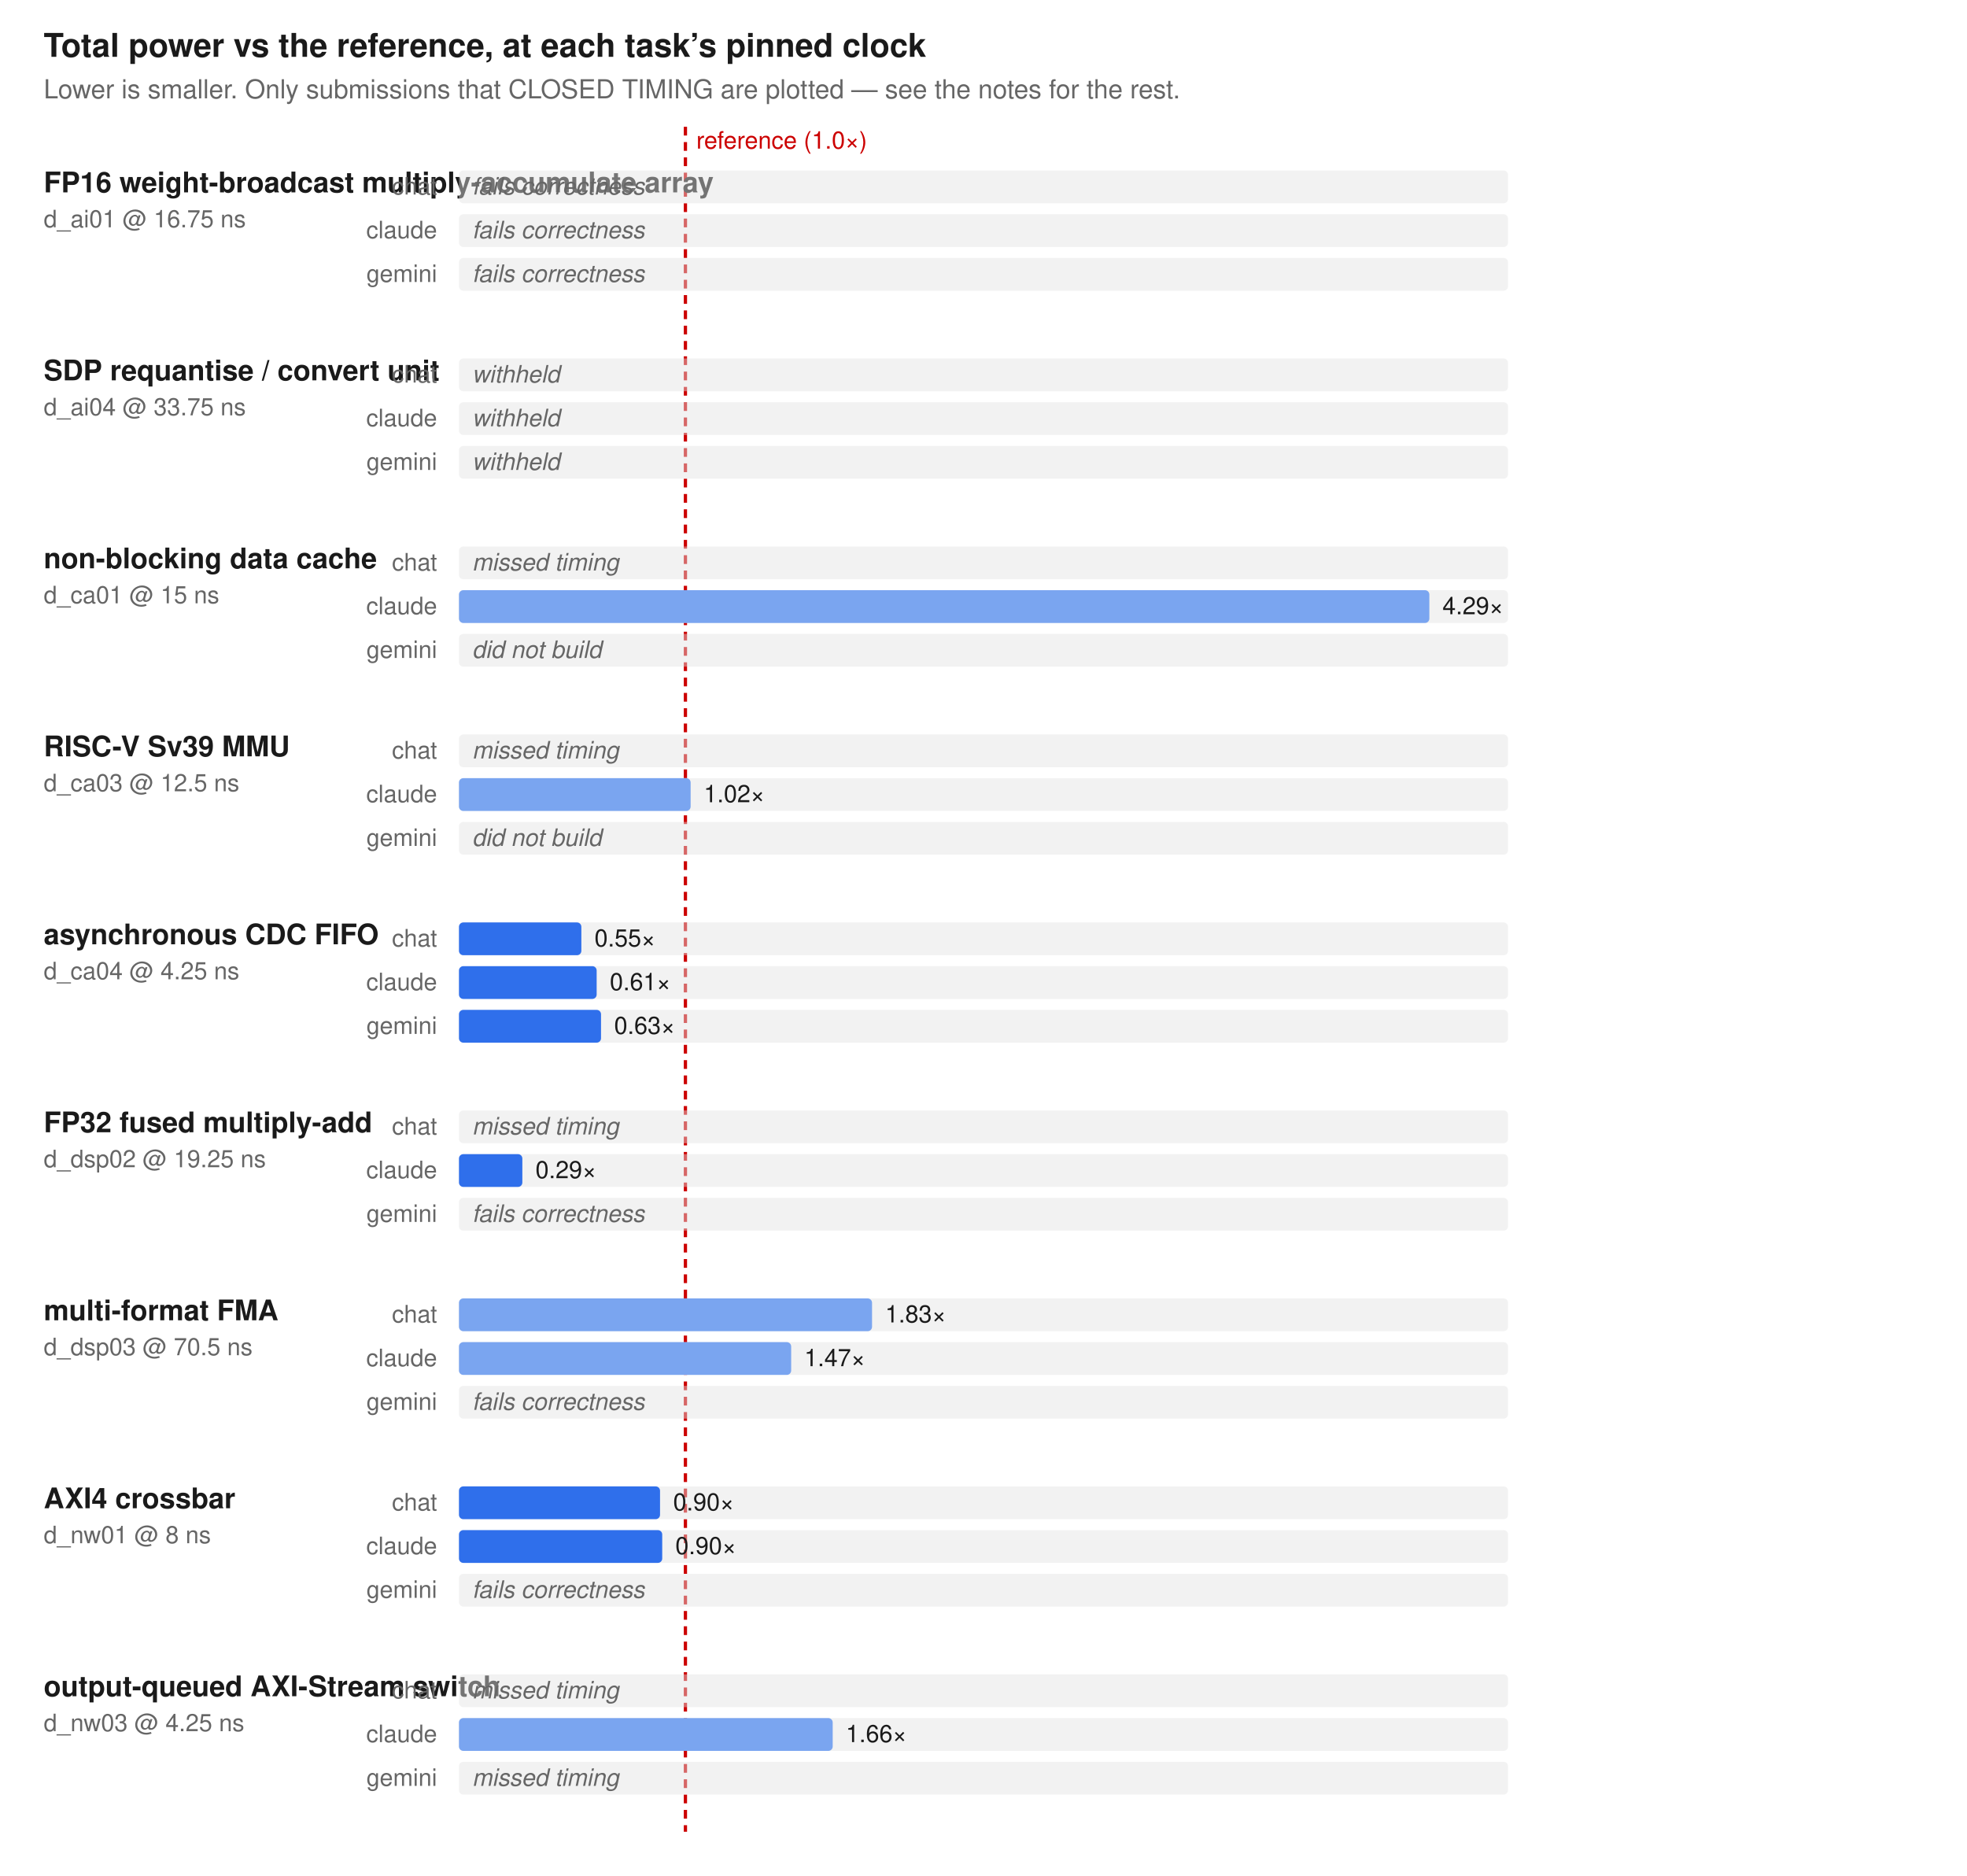
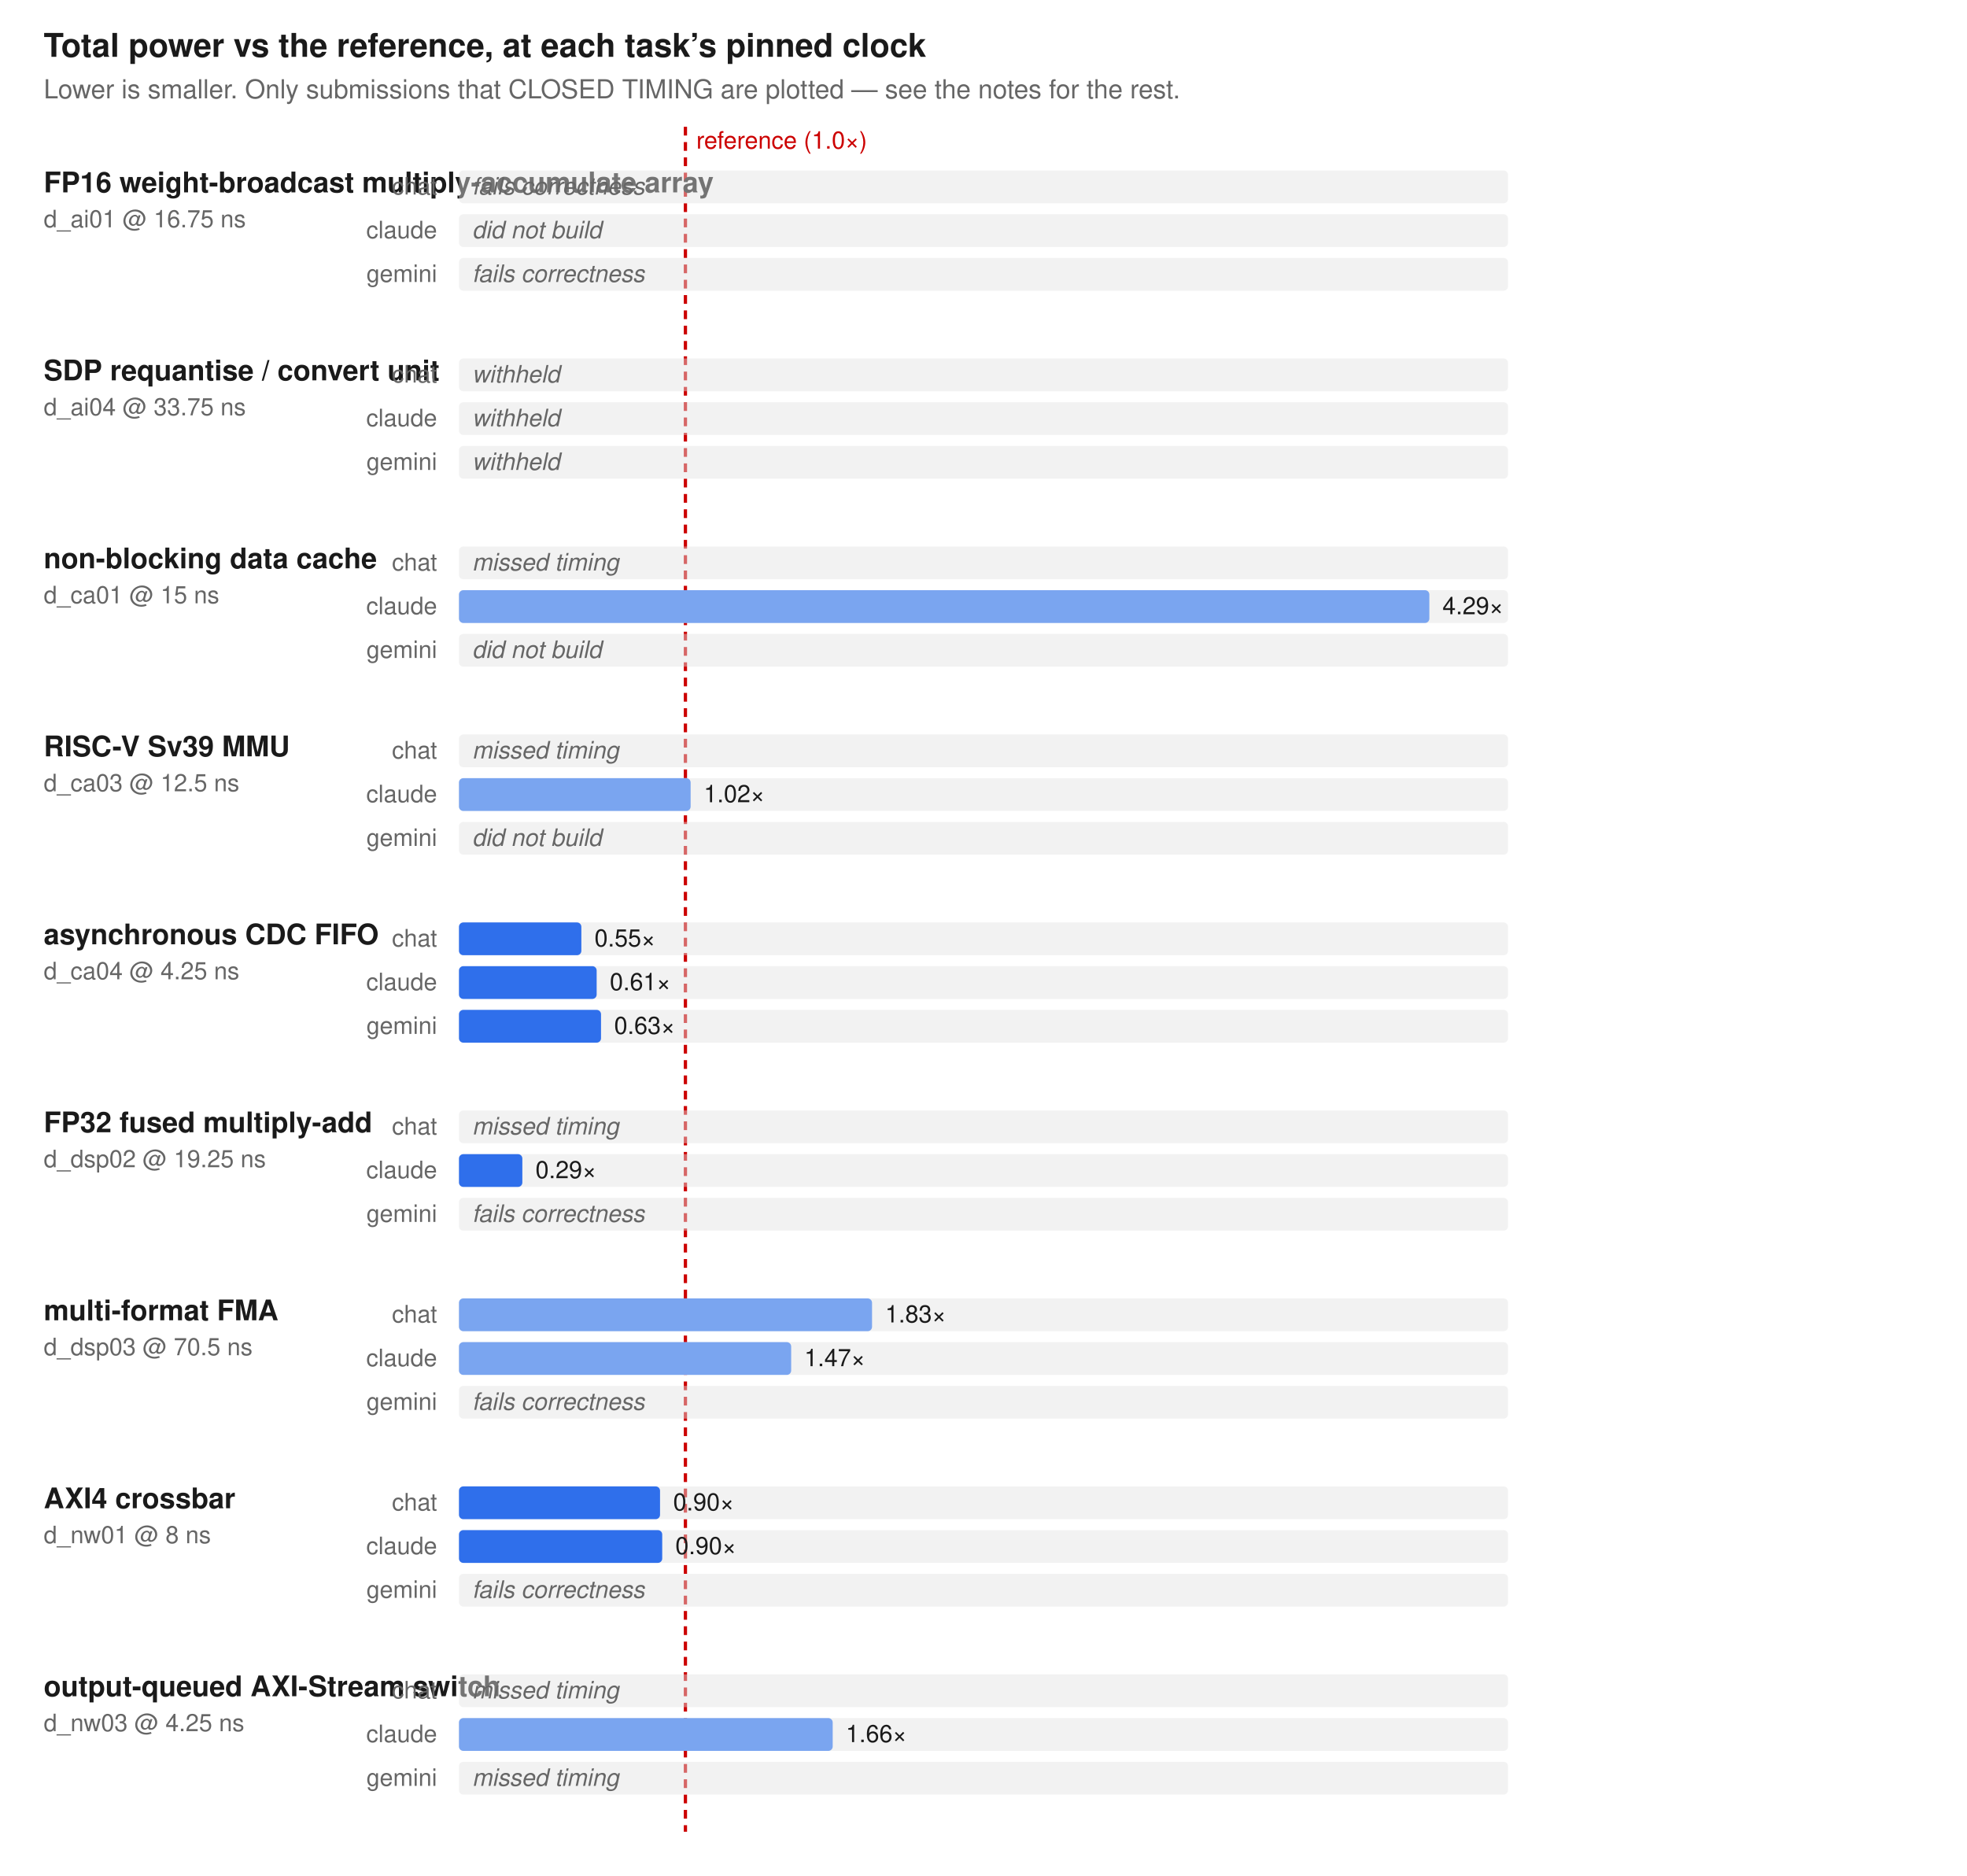
<svg xmlns="http://www.w3.org/2000/svg" viewBox="0 0 900 858" font-family="-apple-system,BlinkMacSystemFont,Segoe UI,Helvetica,Arial,sans-serif">
  <rect width="900" height="858" fill="none" />
  <text x="20" y="26" fill="#1a1a1a" font-size="15" font-weight="600">Total power vs the reference, at each task’s pinned clock</text>
  <text x="20" y="45" fill="#666" font-size="12">Lower is smaller. Only submissions that CLOSED TIMING are plotted — see the notes for the rest.</text>
  <line x1="313.613" y1="58" x2="313.613" y2="838" stroke="#c00" stroke-width="1.5" stroke-dasharray="4 3" />
  <text x="318.613" y="68" fill="#c00" font-size="11">reference (1.0×)</text>
  <text x="20" y="88" fill="#1a1a1a" font-size="13" font-weight="600">FP16 weight-broadcast multiply-accumulate array</text>
  <text x="20" y="104" fill="#666" font-size="11">d_ai01 @ 16.75 ns</text>
  <text x="200" y="89" fill="#666" font-size="11" text-anchor="end">chat</text>
  <rect x="210" y="78" width="480" height="15" rx="2" fill="#e3e3e3" opacity="0.45" />
  <text x="216" y="89" fill="#666" font-size="11" font-style="italic">fails correctness</text>
  <text x="200" y="109" fill="#666" font-size="11" text-anchor="end">claude</text>
  <rect x="210" y="98" width="480" height="15" rx="2" fill="#e3e3e3" opacity="0.45" />
-   <text x="216" y="109" fill="#666" font-size="11" font-style="italic">fails correctness</text>
+   <text x="216" y="109" fill="#666" font-size="11" font-style="italic">did not build</text>
  <text x="200" y="129" fill="#666" font-size="11" text-anchor="end">gemini</text>
  <rect x="210" y="118" width="480" height="15" rx="2" fill="#e3e3e3" opacity="0.45" />
  <text x="216" y="129" fill="#666" font-size="11" font-style="italic">fails correctness</text>
  <text x="20" y="174" fill="#1a1a1a" font-size="13" font-weight="600">SDP requantise / convert unit</text>
  <text x="20" y="190" fill="#666" font-size="11">d_ai04 @ 33.75 ns</text>
  <text x="200" y="175" fill="#666" font-size="11" text-anchor="end">chat</text>
  <rect x="210" y="164" width="480" height="15" rx="2" fill="#e3e3e3" opacity="0.45" />
  <text x="216" y="175" fill="#666" font-size="11" font-style="italic">withheld</text>
  <text x="200" y="195" fill="#666" font-size="11" text-anchor="end">claude</text>
  <rect x="210" y="184" width="480" height="15" rx="2" fill="#e3e3e3" opacity="0.45" />
  <text x="216" y="195" fill="#666" font-size="11" font-style="italic">withheld</text>
  <text x="200" y="215" fill="#666" font-size="11" text-anchor="end">gemini</text>
  <rect x="210" y="204" width="480" height="15" rx="2" fill="#e3e3e3" opacity="0.45" />
  <text x="216" y="215" fill="#666" font-size="11" font-style="italic">withheld</text>
  <text x="20" y="260" fill="#1a1a1a" font-size="13" font-weight="600">non-blocking data cache</text>
  <text x="20" y="276" fill="#666" font-size="11">d_ca01 @ 15 ns</text>
  <text x="200" y="261" fill="#666" font-size="11" text-anchor="end">chat</text>
  <rect x="210" y="250" width="480" height="15" rx="2" fill="#e3e3e3" opacity="0.45" />
  <text x="216" y="261" fill="#666" font-size="11" font-style="italic">missed timing</text>
  <text x="200" y="281" fill="#666" font-size="11" text-anchor="end">claude</text>
  <rect x="210" y="270" width="480" height="15" rx="2" fill="#e3e3e3" opacity="0.45" />
  <rect x="210" y="270" width="444" height="15" rx="2" fill="#7aa5f0" />
  <text x="660" y="281" fill="#1a1a1a" font-size="11">4.29×</text>
  <text x="200" y="301" fill="#666" font-size="11" text-anchor="end">gemini</text>
  <rect x="210" y="290" width="480" height="15" rx="2" fill="#e3e3e3" opacity="0.45" />
  <text x="216" y="301" fill="#666" font-size="11" font-style="italic">did not build</text>
  <text x="20" y="346" fill="#1a1a1a" font-size="13" font-weight="600">RISC-V Sv39 MMU</text>
  <text x="20" y="362" fill="#666" font-size="11">d_ca03 @ 12.5 ns</text>
  <text x="200" y="347" fill="#666" font-size="11" text-anchor="end">chat</text>
  <rect x="210" y="336" width="480" height="15" rx="2" fill="#e3e3e3" opacity="0.45" />
  <text x="216" y="347" fill="#666" font-size="11" font-style="italic">missed timing</text>
  <text x="200" y="367" fill="#666" font-size="11" text-anchor="end">claude</text>
  <rect x="210" y="356" width="480" height="15" rx="2" fill="#e3e3e3" opacity="0.45" />
  <rect x="210" y="356" width="106" height="15" rx="2" fill="#7aa5f0" />
  <text x="322" y="367" fill="#1a1a1a" font-size="11">1.02×</text>
  <text x="200" y="387" fill="#666" font-size="11" text-anchor="end">gemini</text>
  <rect x="210" y="376" width="480" height="15" rx="2" fill="#e3e3e3" opacity="0.45" />
  <text x="216" y="387" fill="#666" font-size="11" font-style="italic">did not build</text>
  <text x="20" y="432" fill="#1a1a1a" font-size="13" font-weight="600">asynchronous CDC FIFO</text>
  <text x="20" y="448" fill="#666" font-size="11">d_ca04 @ 4.25 ns</text>
  <text x="200" y="433" fill="#666" font-size="11" text-anchor="end">chat</text>
  <rect x="210" y="422" width="480" height="15" rx="2" fill="#e3e3e3" opacity="0.45" />
  <rect x="210" y="422" width="56" height="15" rx="2" fill="#2f6feb" />
  <text x="272" y="433" fill="#1a1a1a" font-size="11">0.55×</text>
  <text x="200" y="453" fill="#666" font-size="11" text-anchor="end">claude</text>
  <rect x="210" y="442" width="480" height="15" rx="2" fill="#e3e3e3" opacity="0.45" />
  <rect x="210" y="442" width="63" height="15" rx="2" fill="#2f6feb" />
  <text x="279" y="453" fill="#1a1a1a" font-size="11">0.61×</text>
  <text x="200" y="473" fill="#666" font-size="11" text-anchor="end">gemini</text>
  <rect x="210" y="462" width="480" height="15" rx="2" fill="#e3e3e3" opacity="0.45" />
  <rect x="210" y="462" width="65" height="15" rx="2" fill="#2f6feb" />
  <text x="281" y="473" fill="#1a1a1a" font-size="11">0.63×</text>
  <text x="20" y="518" fill="#1a1a1a" font-size="13" font-weight="600">FP32 fused multiply-add</text>
  <text x="20" y="534" fill="#666" font-size="11">d_dsp02 @ 19.25 ns</text>
  <text x="200" y="519" fill="#666" font-size="11" text-anchor="end">chat</text>
  <rect x="210" y="508" width="480" height="15" rx="2" fill="#e3e3e3" opacity="0.45" />
  <text x="216" y="519" fill="#666" font-size="11" font-style="italic">missed timing</text>
  <text x="200" y="539" fill="#666" font-size="11" text-anchor="end">claude</text>
  <rect x="210" y="528" width="480" height="15" rx="2" fill="#e3e3e3" opacity="0.45" />
  <rect x="210" y="528" width="29" height="15" rx="2" fill="#2f6feb" />
  <text x="245" y="539" fill="#1a1a1a" font-size="11">0.29×</text>
  <text x="200" y="559" fill="#666" font-size="11" text-anchor="end">gemini</text>
  <rect x="210" y="548" width="480" height="15" rx="2" fill="#e3e3e3" opacity="0.45" />
  <text x="216" y="559" fill="#666" font-size="11" font-style="italic">fails correctness</text>
  <text x="20" y="604" fill="#1a1a1a" font-size="13" font-weight="600">multi-format FMA</text>
  <text x="20" y="620" fill="#666" font-size="11">d_dsp03 @ 70.5 ns</text>
  <text x="200" y="605" fill="#666" font-size="11" text-anchor="end">chat</text>
  <rect x="210" y="594" width="480" height="15" rx="2" fill="#e3e3e3" opacity="0.45" />
  <rect x="210" y="594" width="189" height="15" rx="2" fill="#7aa5f0" />
  <text x="405" y="605" fill="#1a1a1a" font-size="11">1.83×</text>
  <text x="200" y="625" fill="#666" font-size="11" text-anchor="end">claude</text>
  <rect x="210" y="614" width="480" height="15" rx="2" fill="#e3e3e3" opacity="0.45" />
  <rect x="210" y="614" width="152" height="15" rx="2" fill="#7aa5f0" />
  <text x="368" y="625" fill="#1a1a1a" font-size="11">1.47×</text>
  <text x="200" y="645" fill="#666" font-size="11" text-anchor="end">gemini</text>
  <rect x="210" y="634" width="480" height="15" rx="2" fill="#e3e3e3" opacity="0.45" />
  <text x="216" y="645" fill="#666" font-size="11" font-style="italic">fails correctness</text>
  <text x="20" y="690" fill="#1a1a1a" font-size="13" font-weight="600">AXI4 crossbar</text>
  <text x="20" y="706" fill="#666" font-size="11">d_nw01 @ 8 ns</text>
  <text x="200" y="691" fill="#666" font-size="11" text-anchor="end">chat</text>
  <rect x="210" y="680" width="480" height="15" rx="2" fill="#e3e3e3" opacity="0.45" />
  <rect x="210" y="680" width="92" height="15" rx="2" fill="#2f6feb" />
  <text x="308" y="691" fill="#1a1a1a" font-size="11">0.90×</text>
  <text x="200" y="711" fill="#666" font-size="11" text-anchor="end">claude</text>
  <rect x="210" y="700" width="480" height="15" rx="2" fill="#e3e3e3" opacity="0.45" />
  <rect x="210" y="700" width="93" height="15" rx="2" fill="#2f6feb" />
  <text x="309" y="711" fill="#1a1a1a" font-size="11">0.90×</text>
  <text x="200" y="731" fill="#666" font-size="11" text-anchor="end">gemini</text>
  <rect x="210" y="720" width="480" height="15" rx="2" fill="#e3e3e3" opacity="0.45" />
  <text x="216" y="731" fill="#666" font-size="11" font-style="italic">fails correctness</text>
  <text x="20" y="776" fill="#1a1a1a" font-size="13" font-weight="600">output-queued AXI-Stream switch</text>
  <text x="20" y="792" fill="#666" font-size="11">d_nw03 @ 4.25 ns</text>
  <text x="200" y="777" fill="#666" font-size="11" text-anchor="end">chat</text>
  <rect x="210" y="766" width="480" height="15" rx="2" fill="#e3e3e3" opacity="0.45" />
  <text x="216" y="777" fill="#666" font-size="11" font-style="italic">missed timing</text>
  <text x="200" y="797" fill="#666" font-size="11" text-anchor="end">claude</text>
  <rect x="210" y="786" width="480" height="15" rx="2" fill="#e3e3e3" opacity="0.45" />
  <rect x="210" y="786" width="171" height="15" rx="2" fill="#7aa5f0" />
  <text x="387" y="797" fill="#1a1a1a" font-size="11">1.66×</text>
  <text x="200" y="817" fill="#666" font-size="11" text-anchor="end">gemini</text>
  <rect x="210" y="806" width="480" height="15" rx="2" fill="#e3e3e3" opacity="0.45" />
  <text x="216" y="817" fill="#666" font-size="11" font-style="italic">missed timing</text>
</svg>
